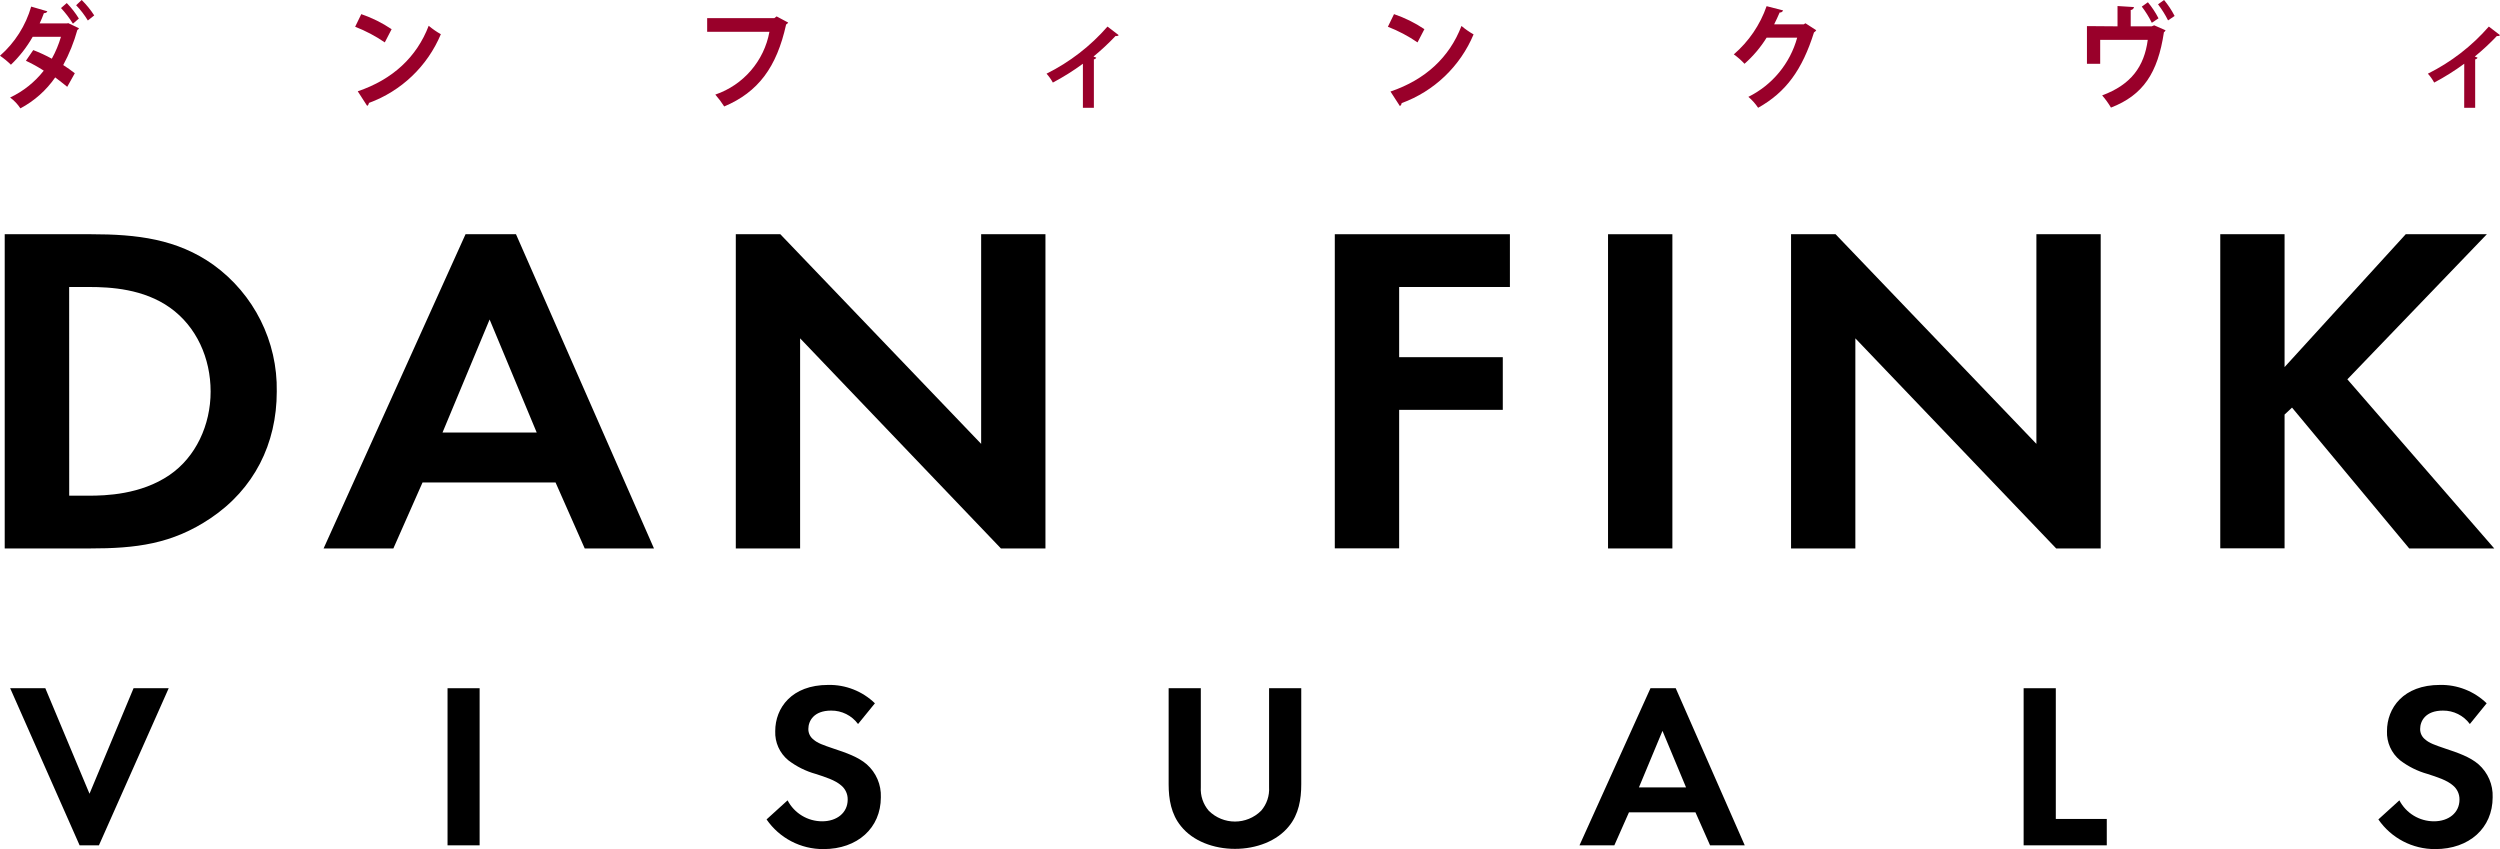
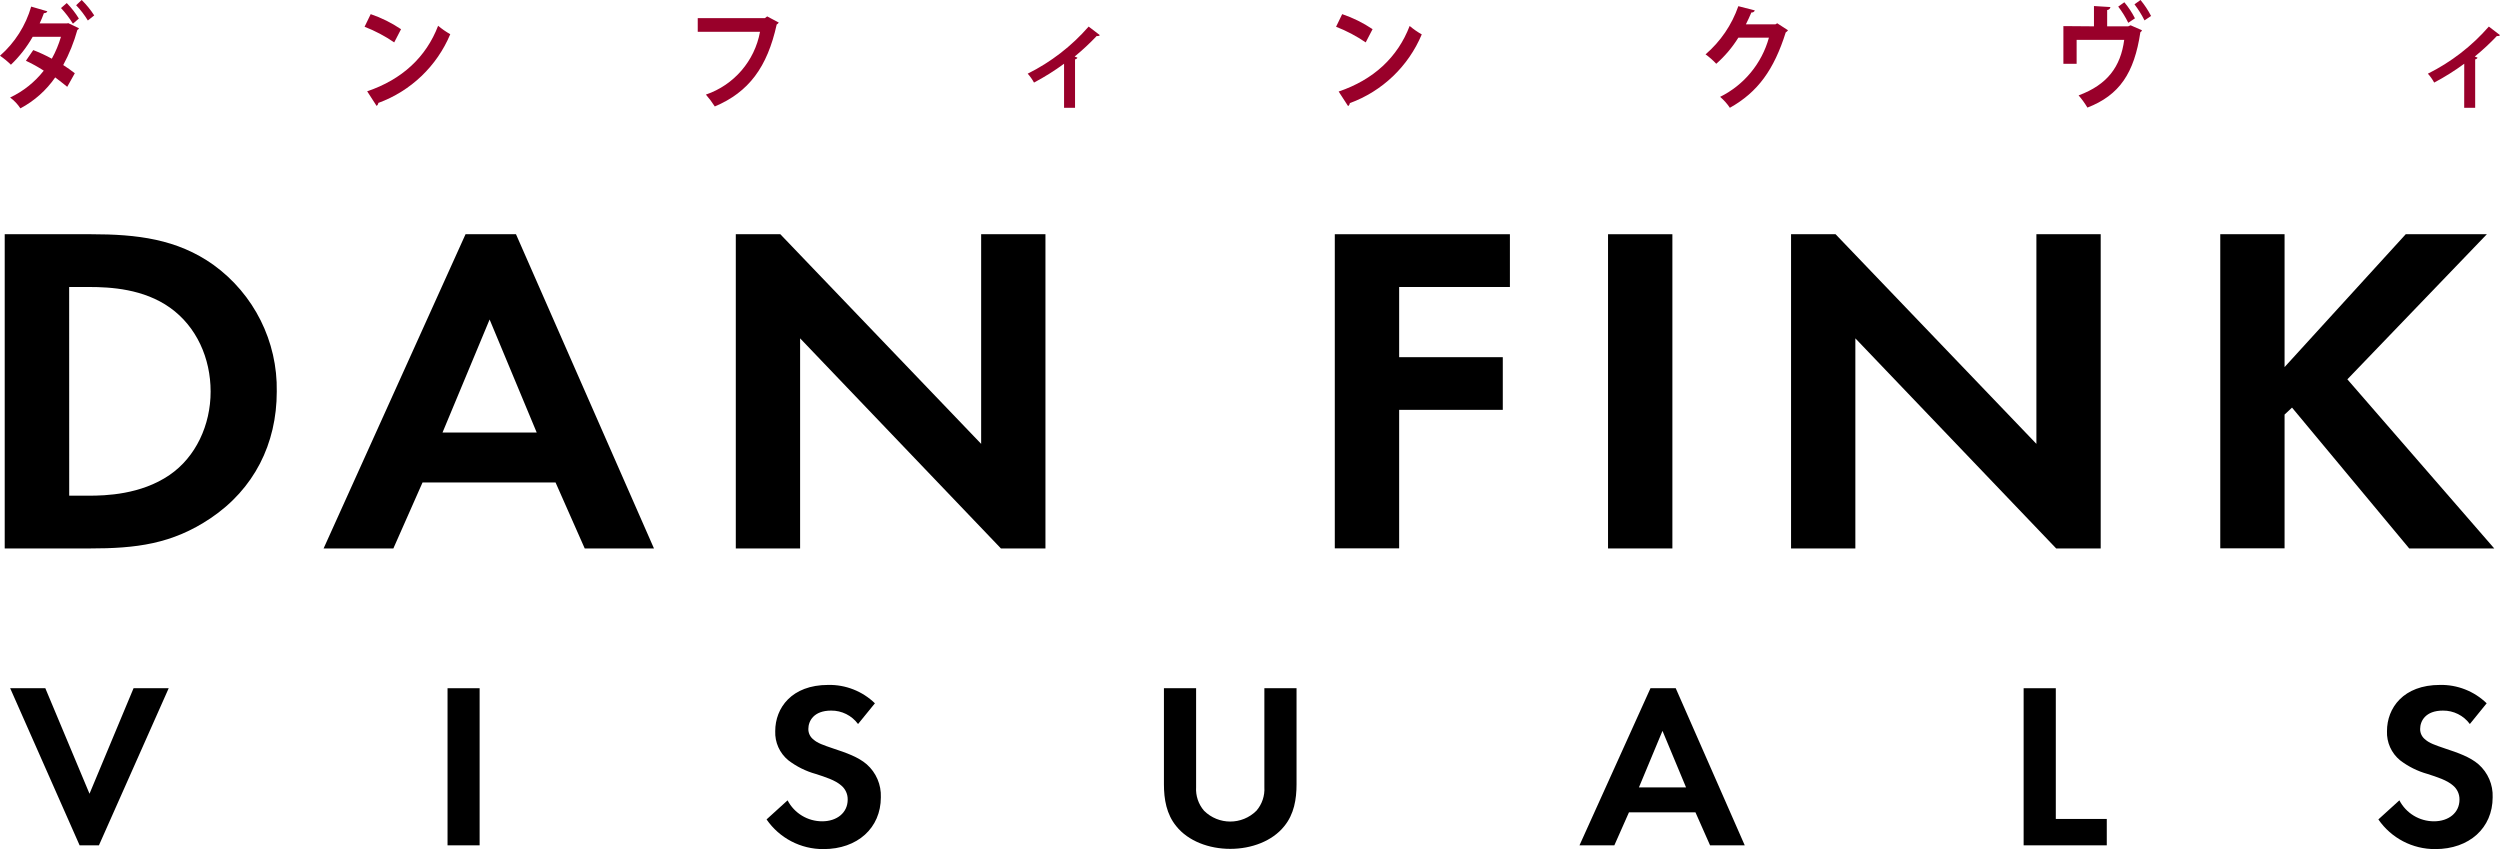
<svg xmlns="http://www.w3.org/2000/svg" viewBox="0 0 530.68 180.19">
  <defs>
    <style>.cls-1{fill:#99002a;}</style>
  </defs>
  <g id="Layer_2" data-name="Layer 2">
    <g id="Layer_1-2" data-name="Layer 1">
      <path d="M19.31,49.72c9.76,0,18.27,1,26,6.5a32.46,32.46,0,0,1,13.44,26.9c0,11.1-4.83,20.7-14.07,26.9-8.19,5.5-15.85,6.4-25.62,6.4H1V49.72Zm-4.62,55.5h4.2c3.46,0,11-.2,17.11-4.4,5.56-3.8,8.71-10.6,8.71-17.7s-3-13.8-8.61-17.8-12.6-4.4-17.22-4.4h-4.2Z" />
      <path d="M117.93,102.42H89.69l-6.19,14H68.69l30.13-66.7h10.71l29.29,66.7h-14.7Zm-4-10.6-10-24-10,24Z" />
      <path d="M156.19,116.42V49.72h9.45l42.63,44.5V49.72h13.65v66.7h-9.45l-42.63-44.6v44.6Z" />
      <path d="M320.51,60.92H297v14.9h22V87H297v29.4H283.34V49.72h37.17Z" />
      <path d="M355,49.72v66.7H341.34V49.72Z" />
      <path d="M380.19,116.42V49.72h9.45l42.63,44.5V49.72h13.65v66.7h-9.45l-42.63-44.6v44.6Z" />
      <path d="M484.95,77.92l25.72-28.2h17.22l-29.61,30.8,31.18,35.9H511.41l-24.88-29.9L484.95,88v28.4H471.3V49.72h13.65Z" />
      <path d="M9.62,146.09,19,168.49l9.35-22.4h7.46L21,179.44h-4.1L2.16,146.09Z" />
      <path d="M101.81,146.09v33.35H95V146.09Z" />
      <path d="M182.14,153.69a7,7,0,0,0-5.72-2.85c-3.68,0-4.83,2.2-4.83,3.9a2.76,2.76,0,0,0,1.1,2.25c.84.75,2,1.15,4.2,1.9,2.73.9,5.3,1.8,7.09,3.35a8.87,8.87,0,0,1,3,7c0,6.5-4.94,11-12.18,11a14.56,14.56,0,0,1-12.08-6.3l4.46-4.05a8.27,8.27,0,0,0,7.35,4.45c3.1,0,5.41-1.8,5.41-4.6a3.79,3.79,0,0,0-1.36-3c-1.31-1.15-3.41-1.8-5.41-2.45a17.17,17.17,0,0,1-5.83-2.9,7.62,7.62,0,0,1-2.78-6.2c0-4.9,3.47-9.8,11.24-9.8a13.85,13.85,0,0,1,9.92,3.9Z" />
-       <path d="M254.9,146.09v21a7,7,0,0,0,1.68,5,7.88,7.88,0,0,0,11.13,0,7,7,0,0,0,1.68-5v-21h6.83v20.4c0,3.15-.52,6.35-2.62,8.9-2.52,3.15-6.93,4.8-11.45,4.8s-8.93-1.65-11.45-4.8c-2.1-2.55-2.63-5.75-2.63-8.9v-20.4Z" />
+       <path d="M253.9,146.09v21a7,7,0,0,0,1.68,5,7.88,7.88,0,0,0,11.13,0,7,7,0,0,0,1.68-5v-21h6.83v20.4c0,3.15-.52,6.35-2.62,8.9-2.52,3.15-6.93,4.8-11.45,4.8s-8.93-1.65-11.45-4.8c-2.1-2.55-2.63-5.75-2.63-8.9v-20.4Z" />
      <path d="M359.9,172.44H345.78l-3.1,7h-7.4l15.07-33.35h5.36l14.65,33.35H363Zm-2-5.3-5-12-5,12Z" />
      <path d="M436.39,146.09v27.75h10.82v5.6H429.56V146.09Z" />
      <path d="M524.28,153.69a7,7,0,0,0-5.72-2.85c-3.68,0-4.83,2.2-4.83,3.9a2.75,2.75,0,0,0,1.1,2.25c.84.75,2,1.15,4.2,1.9,2.73.9,5.3,1.8,7.09,3.35a8.87,8.87,0,0,1,3,7c0,6.5-4.94,11-12.18,11a14.56,14.56,0,0,1-12.08-6.3l4.46-4.05a8.27,8.27,0,0,0,7.35,4.45c3.1,0,5.41-1.8,5.41-4.6a3.79,3.79,0,0,0-1.37-3c-1.31-1.15-3.41-1.8-5.41-2.45a17.17,17.17,0,0,1-5.83-2.9,7.62,7.62,0,0,1-2.78-6.2c0-4.9,3.47-9.8,11.24-9.8a13.85,13.85,0,0,1,9.92,3.9Z" />
      <path class="cls-1" d="M14.48,4.91,16.77,6a.68.68,0,0,1-.35.36,35.67,35.67,0,0,1-3,7.45,29.91,29.91,0,0,1,2.46,1.74l-1.61,2.88c-.66-.56-1.78-1.4-2.55-2A20.88,20.88,0,0,1,4.33,23a9,9,0,0,0-2.18-2.3A19.81,19.81,0,0,0,9.29,15,30.63,30.63,0,0,0,5.5,12.9l1.56-2.27A32.69,32.69,0,0,1,11,12.46a22.69,22.69,0,0,0,1.94-4.65h-6a26,26,0,0,1-4.62,5.93A17.17,17.17,0,0,0,0,11.83,21.94,21.94,0,0,0,6.62,1.4l3.43,1c-.09.24-.33.39-.73.39-.22.65-.59,1.5-.9,2.18h5.81Zm1,.12a21.64,21.64,0,0,0-2.53-3.32L14.17.65a18.13,18.13,0,0,1,2.57,3.29Zm3.17-.68a18.61,18.61,0,0,0-2.49-3.24L17.34,0A19,19,0,0,1,20,3.27Z" />
-       <path class="cls-1" d="M81.68,9a31,31,0,0,0-6.29-3.32L76.69,3A27.38,27.38,0,0,1,83.13,6.2ZM75.94,19.38C83.35,16.87,88.46,12.12,91,5.47a16.51,16.51,0,0,0,2.58,1.79A26.39,26.39,0,0,1,78.31,21.85a.85.85,0,0,1-.37.63Z" />
-       <path class="cls-1" d="M164.85,3.48l2.46,1.31a1.06,1.06,0,0,1-.44.41c-2,9.07-5.92,14.35-13.14,17.4a20.67,20.67,0,0,0-1.89-2.52A17.4,17.4,0,0,0,163.33,6.75H150.11V3.85h14.26Z" />
-       <path class="cls-1" d="M229.87,13.53a51.49,51.49,0,0,1-6.38,4,9.91,9.91,0,0,0-1.34-1.89,42,42,0,0,0,12.94-10l2.38,1.82a.65.65,0,0,1-.66.17A51.07,51.07,0,0,1,232.12,12l.59.24a.64.64,0,0,1-.51.36V22.89h-2.33Z" />
-       <path class="cls-1" d="M300.9,9a31,31,0,0,0-6.29-3.32L295.91,3a27.39,27.39,0,0,1,6.45,3.19Zm-5.74,10.43c7.42-2.52,12.52-7.26,15.07-13.92a16.5,16.5,0,0,0,2.57,1.79,26.39,26.39,0,0,1-15.27,14.59.85.85,0,0,1-.37.63Z" />
-       <path class="cls-1" d="M383.25,4.94l2.29,1.48a1.33,1.33,0,0,1-.48.46c-2.49,7.91-5.92,12.68-11.86,16a11,11,0,0,0-2.07-2.32A19.91,19.91,0,0,0,381.49,8H375a24.89,24.89,0,0,1-4.69,5.54,15.19,15.19,0,0,0-2.27-2A23.8,23.8,0,0,0,375,1.31l3.5.9a.69.69,0,0,1-.73.44c-.35.87-.79,1.72-1.17,2.52h6.27Z" />
-       <path class="cls-1" d="M449.49,5.59V1.28l3.5.22a.77.77,0,0,1-.7.63V5.59h4.47l.51-.22,2.42,1.06a.76.76,0,0,1-.35.41c-1.3,8.69-4.44,13.36-11.24,16a17.72,17.72,0,0,0-1.87-2.59c6.12-2.27,8.93-6.1,9.68-11.79h-10.1v5.08H443v-8Zm7.28-.75a20.36,20.36,0,0,0-2.13-3.44l1.3-.92a18.15,18.15,0,0,1,2.25,3.41Zm3.45-.51A21.19,21.19,0,0,0,458.09.92L459.37,0a18.76,18.76,0,0,1,2.24,3.39Z" />
+       <path class="cls-1" d="M83.68,9a31,31,0,0,0-6.29-3.32L78.69,3A27.38,27.38,0,0,1,85.13,6.2ZM77.94,19.38C85.35,16.87,90.46,12.12,93,5.47a16.51,16.51,0,0,0,2.58,1.79A26.39,26.39,0,0,1,80.31,21.85a.85.85,0,0,1-.37.63Z" />
+       <path class="cls-1" d="M162.85,3.48l2.46,1.31a1.06,1.06,0,0,1-.44.41c-2,9.07-5.92,14.35-13.14,17.4a20.67,20.67,0,0,0-1.89-2.52A17.4,17.4,0,0,0,161.33,6.75H148.11V3.85h14.26Z" />
+       <path class="cls-1" d="M225.87,13.53a51.49,51.49,0,0,1-6.38,4,9.91,9.91,0,0,0-1.34-1.89,42,42,0,0,0,12.94-10l2.38,1.82a.65.65,0,0,1-.66.17A51.07,51.07,0,0,1,228.12,12l.59.24a.64.64,0,0,1-.51.36V22.89h-2.33Z" />
+       <path class="cls-1" d="M289.9,9a31,31,0,0,0-6.29-3.32L284.91,3a27.39,27.39,0,0,1,6.45,3.19Zm-5.74,10.43c7.42-2.52,12.52-7.26,15.07-13.92a16.5,16.5,0,0,0,2.57,1.79,26.39,26.39,0,0,1-15.27,14.59.85.85,0,0,1-.37.63Z" />
+       <path class="cls-1" d="M377.25,4.94l2.29,1.48a1.33,1.33,0,0,1-.48.46c-2.49,7.91-5.92,12.68-11.86,16a11,11,0,0,0-2.07-2.32A19.91,19.91,0,0,0,375.49,8H369a24.89,24.89,0,0,1-4.69,5.54,15.19,15.19,0,0,0-2.27-2A23.8,23.8,0,0,0,369,1.31l3.5.9a.69.69,0,0,1-.73.44c-.35.87-.79,1.72-1.17,2.52h6.27Z" />
+       <path class="cls-1" d="M444.49,5.59V1.28l3.5.22a.77.77,0,0,1-.7.63V5.59h4.47l.51-.22,2.42,1.06a.76.76,0,0,1-.35.41c-1.3,8.69-4.44,13.36-11.24,16a17.72,17.72,0,0,0-1.87-2.59c6.12-2.27,8.93-6.1,9.68-11.79h-10.1v5.08H438v-8Zm7.28-.75a20.36,20.36,0,0,0-2.13-3.44l1.3-.92a18.15,18.15,0,0,1,2.25,3.41Zm3.45-.51A21.19,21.19,0,0,0,453.09.92L454.37,0a18.76,18.76,0,0,1,2.24,3.39Z" />
      <path class="cls-1" d="M523.09,13.53a51.49,51.49,0,0,1-6.38,4,9.83,9.83,0,0,0-1.34-1.89,42,42,0,0,0,12.94-10l2.38,1.82a.65.65,0,0,1-.66.17A51.07,51.07,0,0,1,525.33,12l.59.24a.64.64,0,0,1-.51.36V22.89h-2.33Z" />
    </g>
  </g>
</svg>
